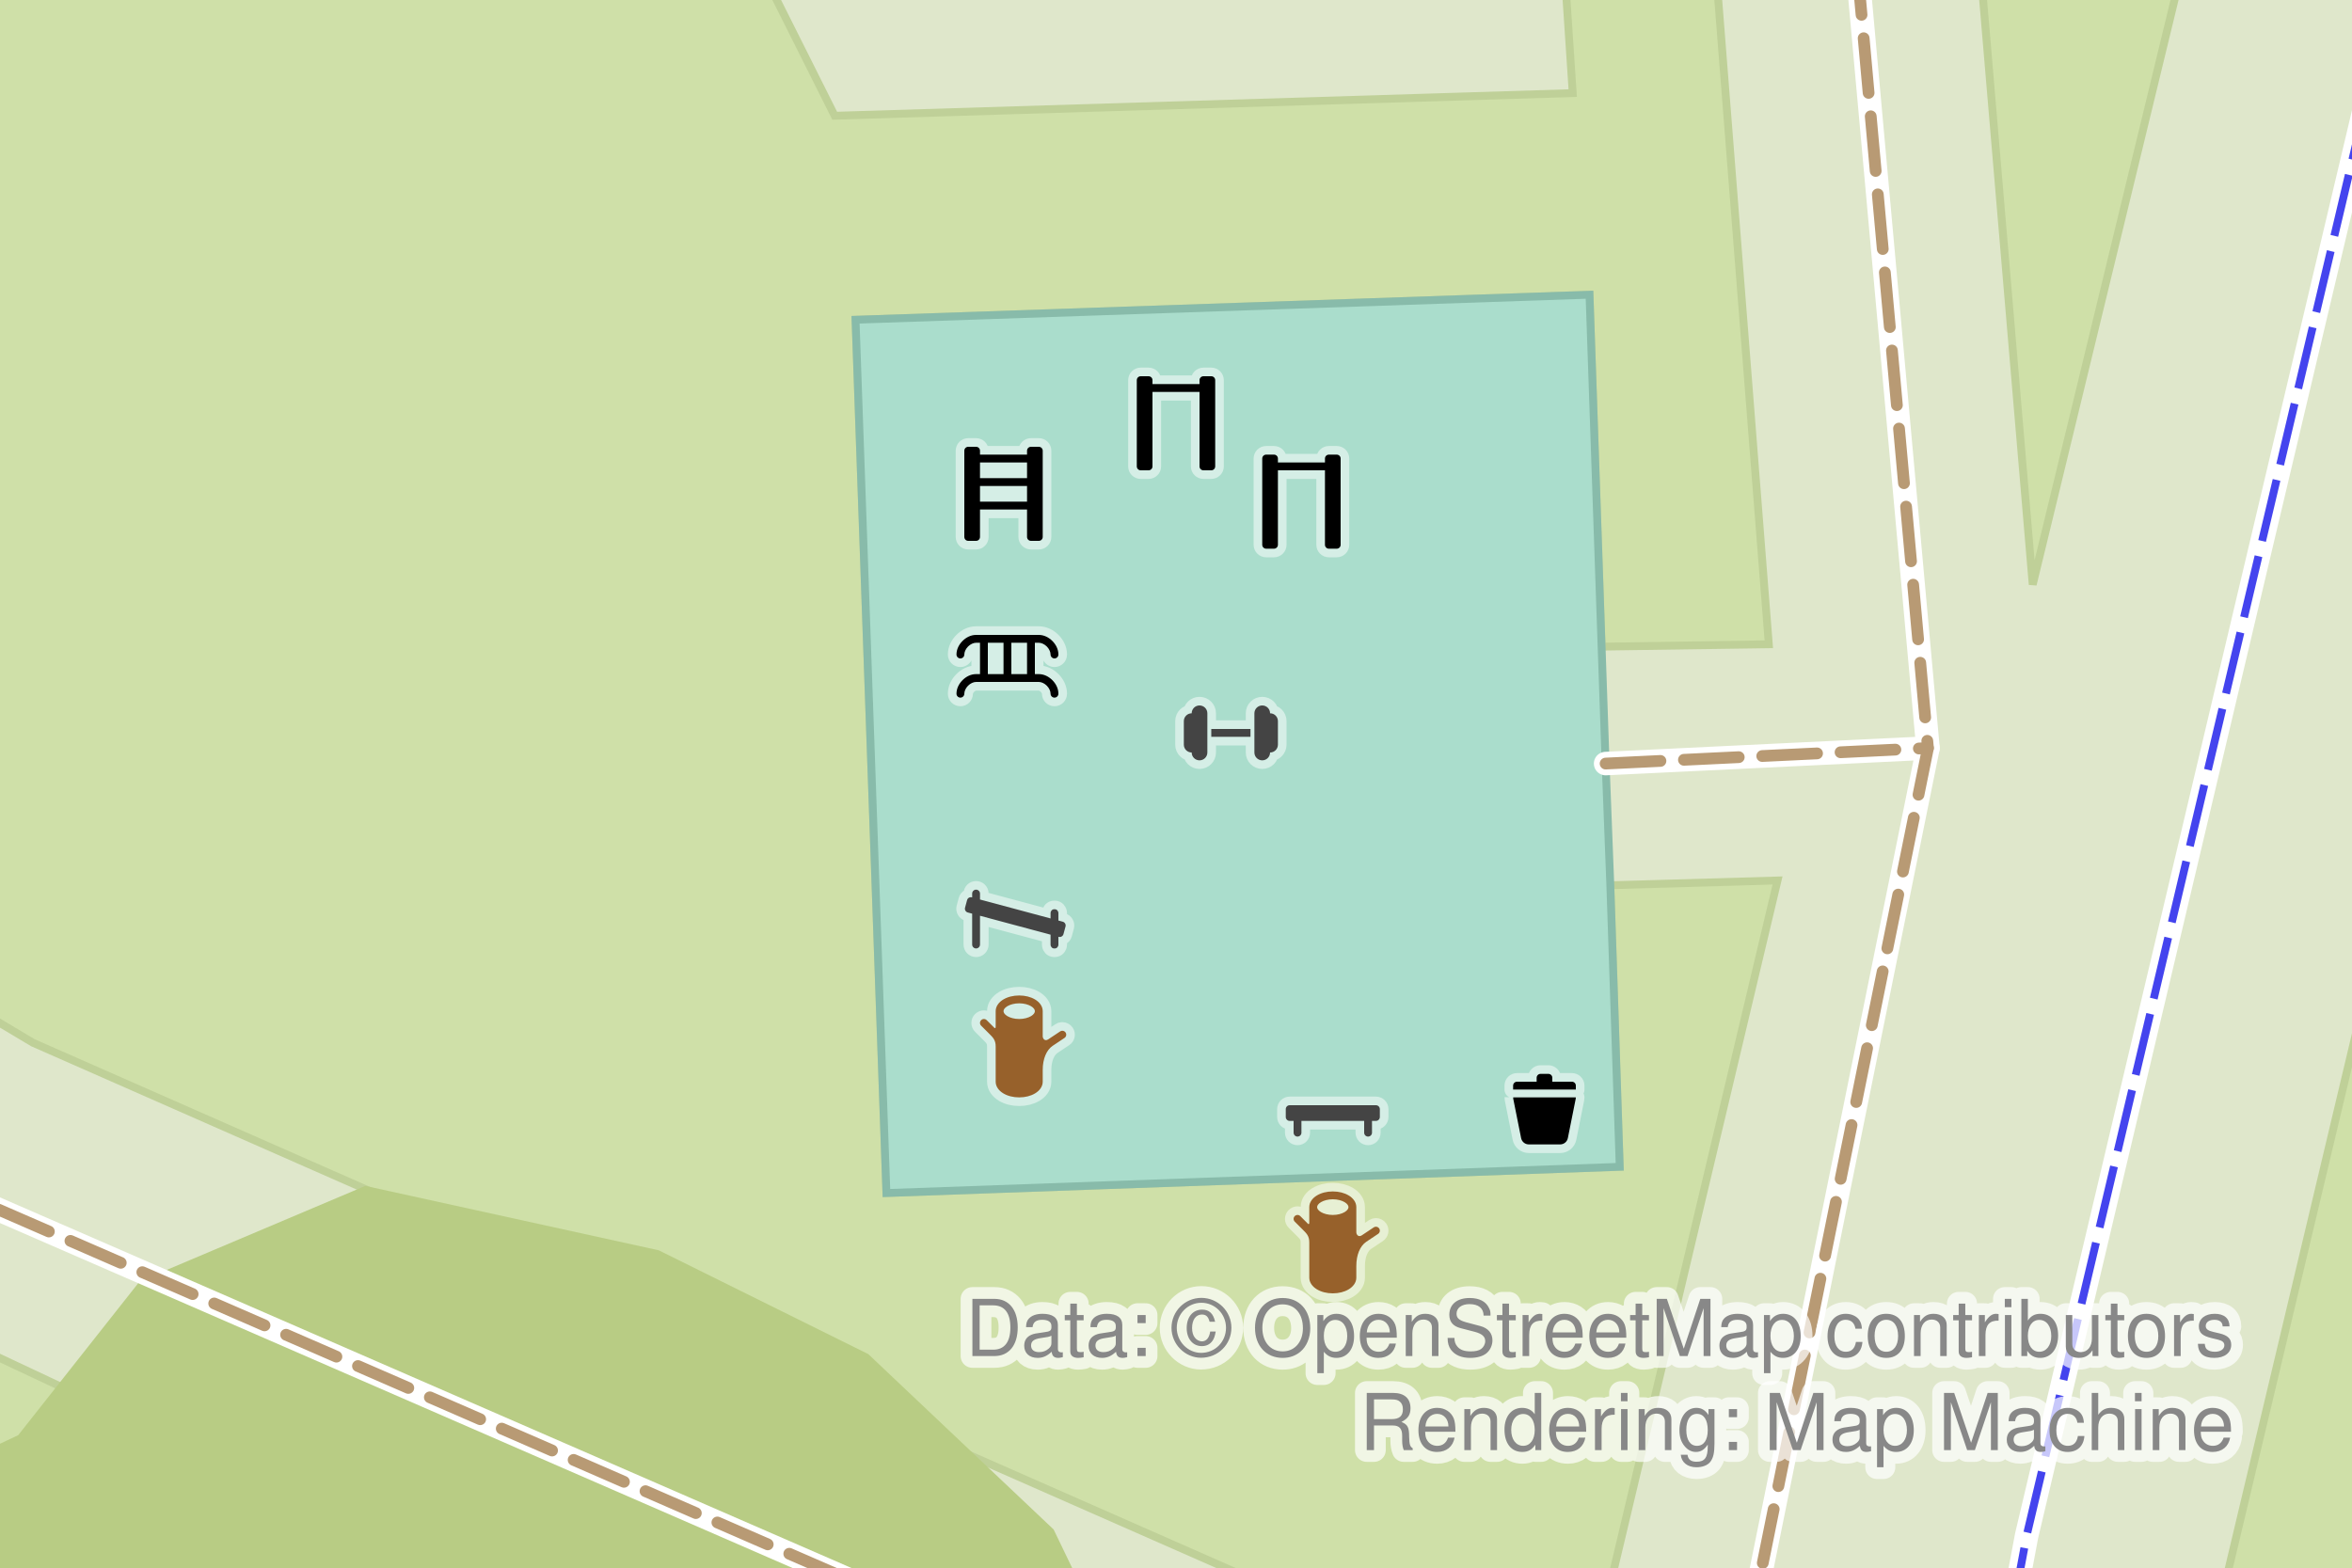
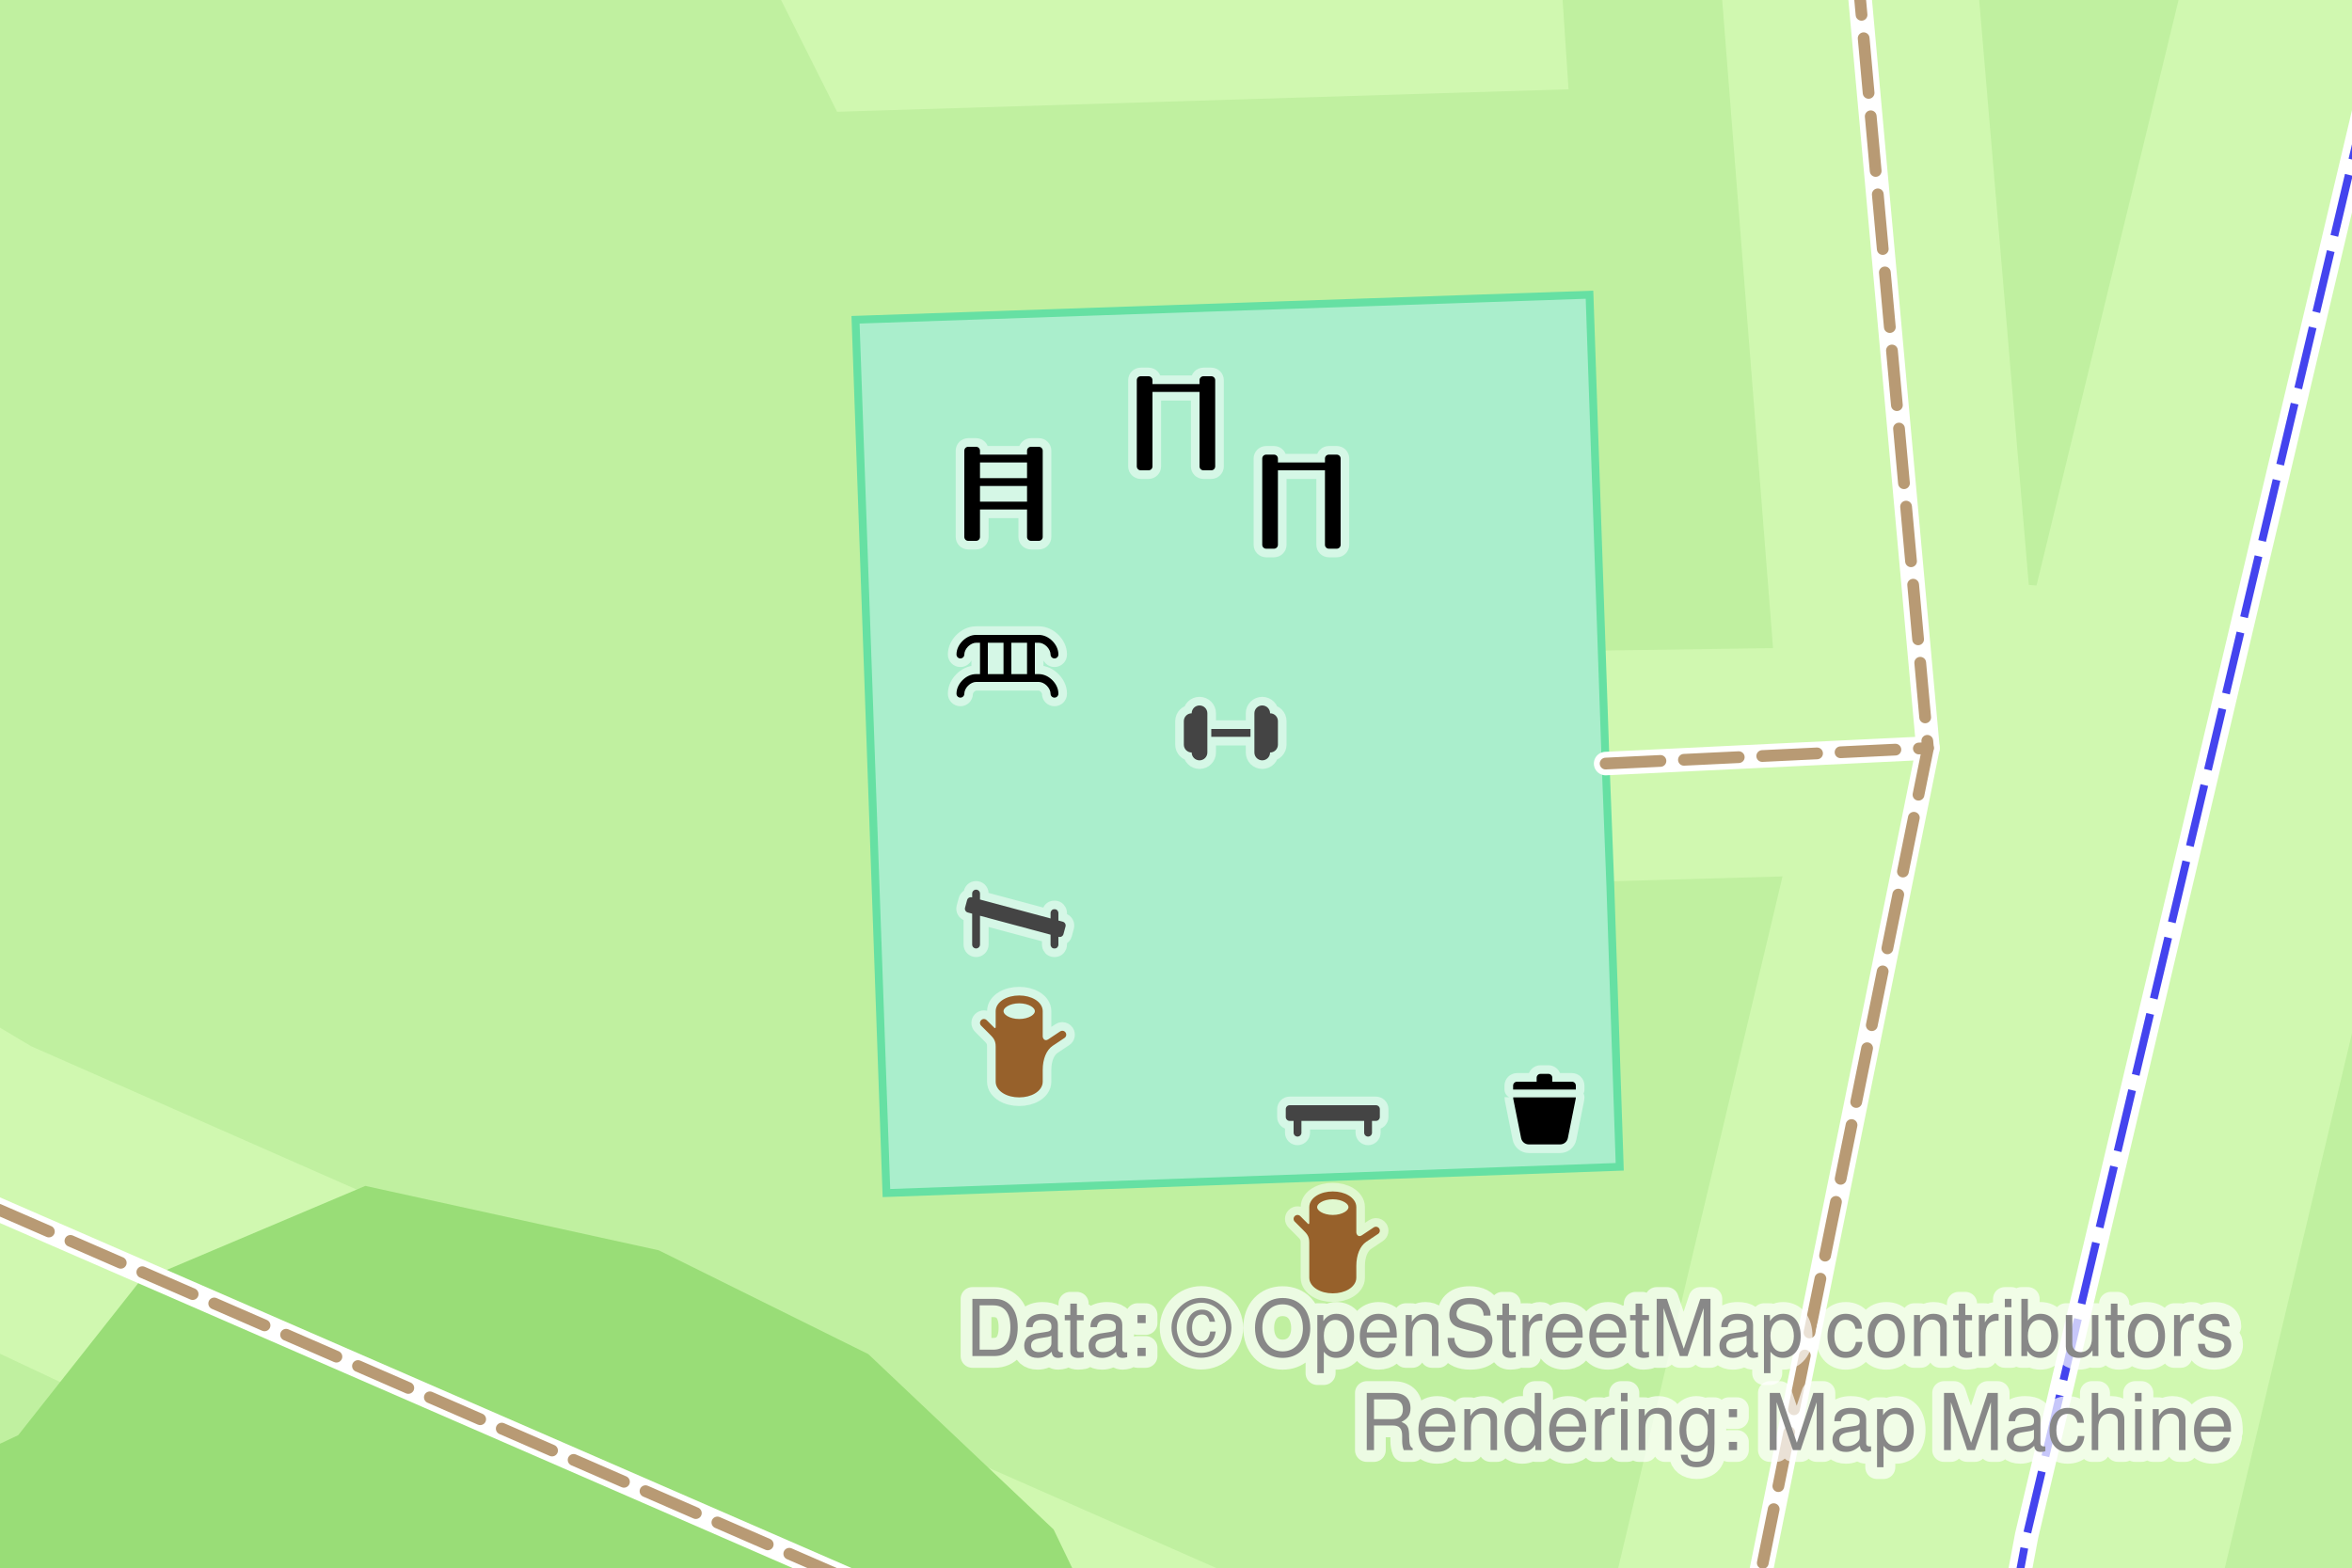
<svg xmlns="http://www.w3.org/2000/svg" baseProfile="full" height="200.0" version="1.1" width="300.0">
  <defs />
  <rect fill="#eee" height="200.0" width="300.0" x="0.0" y="0.0" />
-   <path d="M -25,225 L -25,-25 L 325,-25 L 325,225 L -25,225 Z " fill="#CFE0A8" opacity="0.5" />
-   <path d="M -4.966,170.925 L 110.071,225 L -25,225 L -25,157.893 L -4.966,170.925 Z " fill="#CFE0A8" stroke="#BFD098" />
-   <path d="M 225.613,82.193 L 204.285,82.497 L 202.743,37.598 L 109.124,40.794 L 113.064,152.205 L 206.598,148.856 L 205.399,112.937 L 226.726,112.328 L 201.202,219.782 L 4.199,133.028 L -25,115.608 L -25,-25 L 86.545,-25 L 106.469,14.768 L 200.602,11.876 L 198.154,-25 L 217.206,-25 L 225.613,82.193 Z " fill="#CFE0A8" stroke="#BFD098" />
-   <path d="M 259.274,74.582 L 250.83,-25 L 283.426,-25 L 259.274,74.582 Z " fill="#CFE0A8" stroke="#BFD098" />
-   <path d="M 325,28.826 L 325,225 L 278.356,225 L 325,28.826 Z " fill="#CFE0A8" stroke="#BFD098" />
-   <path d="M 2.315,183.101 L 17.818,163.468 L 46.598,151.292 L 84.028,159.51 L 110.752,172.752 L 134.392,195.125 L 146.041,219.325 L 147.145,225 L -25,225 L -25,195.894 L 2.315,183.101 Z " fill="#B8CC84" />
-   <path d="M 109.124,40.794 L 202.743,37.598 L 204.285,82.497 L 204.799,97.413 L 205.399,112.937 L 206.598,148.856 L 113.064,152.205 L 109.124,40.794 Z " fill="#ADC" stroke="#8BA" stroke-width="1.0" />
+   <path d="M -25,225 L -25,-25 L 325,-25 L 325,225 L -25,225 Z " fill="#D0F8B0" />
+   <path d="M -4.966,170.925 L 110.071,225 L -25,225 L -25,157.893 L -4.966,170.925 Z " fill="#C0F0A0" stroke="#C0F0A0" />
+   <path d="M 225.613,82.193 L 204.285,82.497 L 202.743,37.598 L 109.124,40.794 L 113.064,152.205 L 206.598,148.856 L 205.399,112.937 L 226.726,112.328 L 201.202,219.782 L 4.199,133.028 L -25,115.608 L -25,-25 L 86.545,-25 L 106.469,14.768 L 200.602,11.876 L 198.154,-25 L 217.206,-25 L 225.613,82.193 Z " fill="#C0F0A0" stroke="#C0F0A0" />
+   <path d="M 259.274,74.582 L 250.83,-25 L 283.426,-25 L 259.274,74.582 Z " fill="#C0F0A0" stroke="#C0F0A0" />
+   <path d="M 325,28.826 L 325,225 L 278.356,225 L 325,28.826 Z " fill="#C0F0A0" stroke="#C0F0A0" />
+   <path d="M 2.315,183.101 L 17.818,163.468 L 46.598,151.292 L 84.028,159.51 L 110.752,172.752 L 134.392,195.125 L 146.041,219.325 L 147.145,225 L -25,225 L -25,195.894 L 2.315,183.101 Z " fill="#9D7" />
+   <path d="M 109.124,40.794 L 202.743,37.598 L 204.285,82.497 L 204.799,97.413 L 205.399,112.937 L 206.598,148.856 L 113.064,152.205 L 109.124,40.794 Z " fill="#AEC" stroke="#66E0A3" stroke-width="1.0" />
  <path d="M 219.115,225 L 220.559,220.543 " fill="none" stroke="#FFF" stroke-linecap="round" stroke-linejoin="round" stroke-width="3.0" />
  <path d="M -25,137.506 L -1.539,153.727 L 162.183,225 " fill="none" stroke="#FFF" stroke-linecap="round" stroke-linejoin="round" stroke-width="3.0" />
  <path d="M 235.006,-25 L 245.913,95.434 L 220.559,220.543 " fill="none" stroke="#FFF" stroke-linecap="round" stroke-linejoin="round" stroke-width="3.0" />
  <path d="M 204.799,97.413 L 245.913,95.434 " fill="none" stroke="#FFF" stroke-linecap="round" stroke-linejoin="round" stroke-width="3.0" />
  <path d="M 253.042,225 L 258.504,195.886 L 310.786,-25 " fill="none" stroke="#FFF" stroke-linecap="round" stroke-linejoin="round" stroke-width="3.0" />
  <path d="M 219.115,225 L 220.559,220.543 " fill="none" stroke="#B89A74" stroke-dasharray="7.0,3.0" stroke-linecap="round" stroke-linejoin="round" stroke-width="1.5" />
  <path d="M -25,137.506 L -1.539,153.727 L 162.183,225 " fill="none" stroke="#B89A74" stroke-dasharray="7.0,3.0" stroke-linecap="round" stroke-linejoin="round" stroke-width="1.5" />
  <path d="M 235.006,-25 L 245.913,95.434 L 220.559,220.543 " fill="none" stroke="#B89A74" stroke-dasharray="7.0,3.0" stroke-linecap="round" stroke-linejoin="round" stroke-width="1.5" />
  <path d="M 204.799,97.413 L 245.913,95.434 " fill="none" stroke="#B89A74" stroke-dasharray="7.0,3.0" stroke-linecap="round" stroke-linejoin="round" stroke-width="1.5" />
  <path d="M 253.042,225 L 258.504,195.886 L 310.786,-25 " fill="none" stroke="#44E" stroke-dasharray="8.0,2.0" stroke-linecap="butt" stroke-width="1.0" />
  <g opacity="0.5">
    <path d="M 153.0,90.0 C 152.446,90.0 152.0,90.446 152.0,91.0 C 151.446,91.0 151.0,91.446 151.0,92.0 L 151.0,95.0 C 151.0,95.554 151.446,96.0 152.0,96.0 C 152.0,96.554 152.446,97.0 153.0,97.0 C 153.554,97.0 154.0,96.554 154.0,96.0 L 154.0,91.0 C 154.0,90.446 153.554,90.0 153.0,90.0 M 161.0,90.0 C 160.446,90.0 160.0,90.446 160.0,91.0 L 160.0,96.0 C 160.0,96.554 160.446,97.0 161.0,97.0 C 161.554,97.0 162.0,96.554 162.0,96.0 C 162.554,96.0 163.0,95.554 163.0,95.0 L 163.0,92.0 C 163.0,91.446 162.554,91.0 162.0,91.0 C 162.0,90.446 161.554,90.0 161.0,90.0 M 154.5,93.0 L 154.5,94.0 L 159.5,94.0 L 159.5,93.0 L 154.5,93.0" fill="#fff" opacity="1.0" stroke="#fff" stroke-linejoin="round" stroke-width="2.2" />
  </g>
  <path d="M 153.0,90.0 C 152.446,90.0 152.0,90.446 152.0,91.0 C 151.446,91.0 151.0,91.446 151.0,92.0 L 151.0,95.0 C 151.0,95.554 151.446,96.0 152.0,96.0 C 152.0,96.554 152.446,97.0 153.0,97.0 C 153.554,97.0 154.0,96.554 154.0,96.0 L 154.0,91.0 C 154.0,90.446 153.554,90.0 153.0,90.0 M 161.0,90.0 C 160.446,90.0 160.0,90.446 160.0,91.0 L 160.0,96.0 C 160.0,96.554 160.446,97.0 161.0,97.0 C 161.554,97.0 162.0,96.554 162.0,96.0 C 162.554,96.0 163.0,95.554 163.0,95.0 L 163.0,92.0 C 163.0,91.446 162.554,91.0 162.0,91.0 C 162.0,90.446 161.554,90.0 161.0,90.0 M 154.5,93.0 L 154.5,94.0 L 159.5,94.0 L 159.5,93.0 L 154.5,93.0" fill="#444" />
  <g opacity="0.5">
    <path d="M 145.5,48.0 C 145.223,48.0 145.0,48.223 145.0,48.5 L 145.0,59.5 C 145.0,59.777 145.223,60.0 145.5,60.0 L 146.5,60.0 C 146.777,60.0 147.0,59.777 147.0,59.5 L 147.0,50.0 L 153.0,50.0 L 153.0,59.5 C 153.0,59.777 153.223,60.0 153.5,60.0 L 154.5,60.0 C 154.777,60.0 155.0,59.777 155.0,59.5 L 155.0,48.5 C 155.0,48.223 154.777,48.0 154.5,48.0 L 153.5,48.0 C 153.223,48.0 153.0,48.223 153.0,48.5 L 153.0,49.0 L 147.0,49.0 L 147.0,48.5 C 147.0,48.223 146.777,48.0 146.5,48.0 L 145.5,48.0" fill="#fff" opacity="1.0" stroke="#fff" stroke-linejoin="round" stroke-width="2.2" />
  </g>
  <path d="M 145.5,48.0 C 145.223,48.0 145.0,48.223 145.0,48.5 L 145.0,59.5 C 145.0,59.777 145.223,60.0 145.5,60.0 L 146.5,60.0 C 146.777,60.0 147.0,59.777 147.0,59.5 L 147.0,50.0 L 153.0,50.0 L 153.0,59.5 C 153.0,59.777 153.223,60.0 153.5,60.0 L 154.5,60.0 C 154.777,60.0 155.0,59.777 155.0,59.5 L 155.0,48.5 C 155.0,48.223 154.777,48.0 154.5,48.0 L 153.5,48.0 C 153.223,48.0 153.0,48.223 153.0,48.5 L 153.0,49.0 L 147.0,49.0 L 147.0,48.5 C 147.0,48.223 146.777,48.0 146.5,48.0 L 145.5,48.0" fill="#000" />
  <g opacity="0.5">
    <path d="M 161.5,58.0 C 161.223,58.0 161.0,58.223 161.0,58.5 L 161.0,69.5 C 161.0,69.777 161.223,70.0 161.5,70.0 L 162.5,70.0 C 162.777,70.0 163.0,69.777 163.0,69.5 L 163.0,60.0 L 169.0,60.0 L 169.0,69.5 C 169.0,69.777 169.223,70.0 169.5,70.0 L 170.5,70.0 C 170.777,70.0 171.0,69.777 171.0,69.5 L 171.0,58.5 C 171.0,58.223 170.777,58.0 170.5,58.0 L 169.5,58.0 C 169.223,58.0 169.0,58.223 169.0,58.5 L 169.0,59.0 L 163.0,59.0 L 163.0,58.5 C 163.0,58.223 162.777,58.0 162.5,58.0 L 161.5,58.0" fill="#fff" opacity="1.0" stroke="#fff" stroke-linejoin="round" stroke-width="2.2" />
  </g>
  <path d="M 161.5,58.0 C 161.223,58.0 161.0,58.223 161.0,58.5 L 161.0,69.5 C 161.0,69.777 161.223,70.0 161.5,70.0 L 162.5,70.0 C 162.777,70.0 163.0,69.777 163.0,69.5 L 163.0,60.0 L 169.0,60.0 L 169.0,69.5 C 169.0,69.777 169.223,70.0 169.5,70.0 L 170.5,70.0 C 170.777,70.0 171.0,69.777 171.0,69.5 L 171.0,58.5 C 171.0,58.223 170.777,58.0 170.5,58.0 L 169.5,58.0 C 169.223,58.0 169.0,58.223 169.0,58.5 L 169.0,59.0 L 163.0,59.0 L 163.0,58.5 C 163.0,58.223 162.777,58.0 162.5,58.0 L 161.5,58.0" fill="#000" />
  <g opacity="0.5">
    <path d="M 123.5,57.0 C 123.223,57.0 123.0,57.223 123.0,57.5 L 123.0,68.5 C 123.0,68.777 123.223,69.0 123.5,69.0 L 124.5,69.0 C 124.777,69.0 125.0,68.777 125.0,68.5 L 125.0,65.0 L 131.0,65.0 L 131.0,68.5 C 131.0,68.777 131.223,69.0 131.5,69.0 L 132.5,69.0 C 132.777,69.0 133.0,68.777 133.0,68.5 L 133.0,57.5 C 133.0,57.223 132.777,57.0 132.5,57.0 L 131.5,57.0 C 131.223,57.0 131.0,57.223 131.0,57.5 L 131.0,58.0 L 125.0,58.0 L 125.0,57.5 C 125.0,57.223 124.777,57.0 124.5,57.0 L 123.5,57.0 M 125.0,59.0 L 131.0,59.0 L 131.0,61.0 L 125.0,61.0 L 125.0,59.0 M 125.0,62.0 L 131.0,62.0 L 131.0,64.0 L 125.0,64.0 L 125.0,62.0" fill="#fff" opacity="1.0" stroke="#fff" stroke-linejoin="round" stroke-width="2.2" />
  </g>
  <path d="M 123.5,57.0 C 123.223,57.0 123.0,57.223 123.0,57.5 L 123.0,68.5 C 123.0,68.777 123.223,69.0 123.5,69.0 L 124.5,69.0 C 124.777,69.0 125.0,68.777 125.0,68.5 L 125.0,65.0 L 131.0,65.0 L 131.0,68.5 C 131.0,68.777 131.223,69.0 131.5,69.0 L 132.5,69.0 C 132.777,69.0 133.0,68.777 133.0,68.5 L 133.0,57.5 C 133.0,57.223 132.777,57.0 132.5,57.0 L 131.5,57.0 C 131.223,57.0 131.0,57.223 131.0,57.5 L 131.0,58.0 L 125.0,58.0 L 125.0,57.5 C 125.0,57.223 124.777,57.0 124.5,57.0 L 123.5,57.0 M 125.0,59.0 L 131.0,59.0 L 131.0,61.0 L 125.0,61.0 L 125.0,59.0 M 125.0,62.0 L 131.0,62.0 L 131.0,64.0 L 125.0,64.0 L 125.0,62.0" fill="#000" />
  <g opacity="0.5">
    <path d="M 124.5,81.0 C 123.833,81.0 123.225,81.318 122.772,81.772 C 122.318,82.225 122.0,82.833 122.0,83.5 A 0.5,0.5 0.0 0,0 122.5,84.0 A 0.5,0.5 0.0 0,0 123.0,83.5 C 123.0,83.167 123.182,82.775 123.478,82.478 C 123.775,82.182 124.167,82.0 124.5,82.0 L 125.0,82.0 L 125.0,86.0 L 124.5,86.0 C 123.833,86.0 123.225,86.318 122.772,86.772 C 122.318,87.225 122.0,87.833 122.0,88.5 A 0.5,0.5 0.0 0,0 122.5,89.0 A 0.5,0.5 0.0 0,0 123.0,88.5 C 123.0,88.167 123.182,87.775 123.478,87.478 C 123.775,87.182 124.167,87.0 124.5,87.0 L 132.5,87.0 C 132.833,87.0 133.225,87.182 133.522,87.478 C 133.818,87.775 134.0,88.167 134.0,88.5 A 0.5,0.5 0.0 0,0 134.5,89.0 A 0.5,0.5 0.0 0,0 135.0,88.5 C 135.0,87.833 134.682,87.225 134.228,86.772 C 133.775,86.318 133.167,86.0 132.5,86.0 L 132.0,86.0 L 132.0,82.0 L 132.5,82.0 C 132.833,82.0 133.225,82.182 133.522,82.478 C 133.818,82.775 134.0,83.167 134.0,83.5 A 0.5,0.5 0.0 0,0 134.5,84.0 A 0.5,0.5 0.0 0,0 135.0,83.5 C 135.0,82.833 134.682,82.225 134.228,81.772 C 133.775,81.318 133.167,81.0 132.5,81.0 L 124.5,81.0 M 126.0,82.0 L 128.0,82.0 L 128.0,86.0 L 126.0,86.0 L 126.0,82.0 M 129.0,82.0 L 131.0,82.0 L 131.0,86.0 L 129.0,86.0 L 129.0,82.0" fill="#fff" opacity="1.0" stroke="#fff" stroke-linejoin="round" stroke-width="2.2" />
  </g>
  <path d="M 124.5,81.0 C 123.833,81.0 123.225,81.318 122.772,81.772 C 122.318,82.225 122.0,82.833 122.0,83.5 A 0.5,0.5 0.0 0,0 122.5,84.0 A 0.5,0.5 0.0 0,0 123.0,83.5 C 123.0,83.167 123.182,82.775 123.478,82.478 C 123.775,82.182 124.167,82.0 124.5,82.0 L 125.0,82.0 L 125.0,86.0 L 124.5,86.0 C 123.833,86.0 123.225,86.318 122.772,86.772 C 122.318,87.225 122.0,87.833 122.0,88.5 A 0.5,0.5 0.0 0,0 122.5,89.0 A 0.5,0.5 0.0 0,0 123.0,88.5 C 123.0,88.167 123.182,87.775 123.478,87.478 C 123.775,87.182 124.167,87.0 124.5,87.0 L 132.5,87.0 C 132.833,87.0 133.225,87.182 133.522,87.478 C 133.818,87.775 134.0,88.167 134.0,88.5 A 0.5,0.5 0.0 0,0 134.5,89.0 A 0.5,0.5 0.0 0,0 135.0,88.5 C 135.0,87.833 134.682,87.225 134.228,86.772 C 133.775,86.318 133.167,86.0 132.5,86.0 L 132.0,86.0 L 132.0,82.0 L 132.5,82.0 C 132.833,82.0 133.225,82.182 133.522,82.478 C 133.818,82.775 134.0,83.167 134.0,83.5 A 0.5,0.5 0.0 0,0 134.5,84.0 A 0.5,0.5 0.0 0,0 135.0,83.5 C 135.0,82.833 134.682,82.225 134.228,81.772 C 133.775,81.318 133.167,81.0 132.5,81.0 L 124.5,81.0 M 126.0,82.0 L 128.0,82.0 L 128.0,86.0 L 126.0,86.0 L 126.0,82.0 M 129.0,82.0 L 131.0,82.0 L 131.0,86.0 L 129.0,86.0 L 129.0,82.0" fill="#000" />
  <g opacity="0.5">
    <path d="M 196.5,137.0 C 196.223,137.0 196.0,137.223 196.0,137.5 L 196.0,138.0 L 193.5,138.0 C 193.223,138.0 193.0,138.223 193.0,138.5 L 193.0,139.0 L 201.0,139.0 L 201.0,138.5 C 201.0,138.223 200.777,138.0 200.5,138.0 L 198.0,138.0 L 198.0,137.5 C 198.0,137.223 197.777,137.0 197.5,137.0 L 196.5,137.0 M 193.006,140.0 C 193.004,140.065 193.009,140.131 193.02,140.195 L 194.02,145.195 C 194.113,145.663 194.523,146 195.0,146.0 L 199.0,146.0 C 199.477,146 199.887,145.663 199.981,145.195 L 200.981,140.195 C 200.993,140.131 201,140.066 201.0,140.0 L 193.006,140.0" fill="#fff" opacity="1.0" stroke="#fff" stroke-linejoin="round" stroke-width="2.2" />
  </g>
  <path d="M 196.5,137.0 C 196.223,137.0 196.0,137.223 196.0,137.5 L 196.0,138.0 L 193.5,138.0 C 193.223,138.0 193.0,138.223 193.0,138.5 L 193.0,139.0 L 201.0,139.0 L 201.0,138.5 C 201.0,138.223 200.777,138.0 200.5,138.0 L 198.0,138.0 L 198.0,137.5 C 198.0,137.223 197.777,137.0 197.5,137.0 L 196.5,137.0 M 193.006,140.0 C 193.004,140.065 193.009,140.131 193.02,140.195 L 194.02,145.195 C 194.113,145.663 194.523,146 195.0,146.0 L 199.0,146.0 C 199.477,146 199.887,145.663 199.981,145.195 L 200.981,140.195 C 200.993,140.131 201,140.066 201.0,140.0 L 193.006,140.0" fill="#000" />
  <g opacity="0.5">
    <path d="M 124.5,113.5 C 124.223,113.5 124.0,113.723 124.0,114.0 L 124.0,114.49 L 123.963,114.48 C 123.695,114.409 123.423,114.566 123.352,114.834 L 123.092,115.8 C 123.02,116.068 123.178,116.34 123.445,116.412 L 124.0,116.561 L 124.0,120.5 C 124.0,120.777 124.223,121.0 124.5,121.0 C 124.777,121.0 125.0,120.777 125.0,120.5 L 125.0,116.828 L 134.0,119.242 L 134.0,120.5 C 134.0,120.777 134.202,121.0 134.453,121.0 L 134.547,121.0 C 134.798,121.0 135.0,120.777 135.0,120.5 L 135.0,119.51 L 135.037,119.52 C 135.305,119.591 135.577,119.434 135.648,119.166 L 135.908,118.2 C 135.98,117.932 135.822,117.66 135.555,117.588 L 135.0,117.439 L 135.0,116.5 C 135.0,116.223 134.798,116.0 134.547,116.0 L 134.453,116.0 C 134.202,116.0 134.0,116.223 134.0,116.5 L 134.0,117.172 L 125.0,114.758 L 125.0,114.0 C 125.0,113.723 124.777,113.5 124.5,113.5" fill="#fff" opacity="1.0" stroke="#fff" stroke-linejoin="round" stroke-width="2.2" />
  </g>
  <path d="M 124.5,113.5 C 124.223,113.5 124.0,113.723 124.0,114.0 L 124.0,114.49 L 123.963,114.48 C 123.695,114.409 123.423,114.566 123.352,114.834 L 123.092,115.8 C 123.02,116.068 123.178,116.34 123.445,116.412 L 124.0,116.561 L 124.0,120.5 C 124.0,120.777 124.223,121.0 124.5,121.0 C 124.777,121.0 125.0,120.777 125.0,120.5 L 125.0,116.828 L 134.0,119.242 L 134.0,120.5 C 134.0,120.777 134.202,121.0 134.453,121.0 L 134.547,121.0 C 134.798,121.0 135.0,120.777 135.0,120.5 L 135.0,119.51 L 135.037,119.52 C 135.305,119.591 135.577,119.434 135.648,119.166 L 135.908,118.2 C 135.98,117.932 135.822,117.66 135.555,117.588 L 135.0,117.439 L 135.0,116.5 C 135.0,116.223 134.798,116.0 134.547,116.0 L 134.453,116.0 C 134.202,116.0 134.0,116.223 134.0,116.5 L 134.0,117.172 L 125.0,114.758 L 125.0,114.0 C 125.0,113.723 124.777,113.5 124.5,113.5" fill="#444" />
  <g opacity="0.5">
    <path d="M 164.5,141.0 C 164.223,141.0 164.0,141.223 164.0,141.5 L 164.0,142.5 C 164.0,142.777 164.223,143.0 164.5,143.0 L 165.0,143.0 L 165.0,144.5 C 165.0,144.777 165.223,145.0 165.5,145.0 C 165.777,145.0 166.0,144.777 166.0,144.5 L 166.0,143.0 L 174.0,143.0 L 174.0,144.5 C 174.0,144.777 174.223,145.0 174.5,145.0 C 174.777,145.0 175.0,144.777 175.0,144.5 L 175.0,143.0 L 175.5,143.0 C 175.777,143.0 176.0,142.777 176.0,142.5 L 176.0,141.5 C 176.0,141.223 175.777,141.0 175.5,141.0 L 164.5,141.0" fill="#fff" opacity="1.0" stroke="#fff" stroke-linejoin="round" stroke-width="2.2" />
  </g>
  <path d="M 164.5,141.0 C 164.223,141.0 164.0,141.223 164.0,141.5 L 164.0,142.5 C 164.0,142.777 164.223,143.0 164.5,143.0 L 165.0,143.0 L 165.0,144.5 C 165.0,144.777 165.223,145.0 165.5,145.0 C 165.777,145.0 166.0,144.777 166.0,144.5 L 166.0,143.0 L 174.0,143.0 L 174.0,144.5 C 174.0,144.777 174.223,145.0 174.5,145.0 C 174.777,145.0 175.0,144.777 175.0,144.5 L 175.0,143.0 L 175.5,143.0 C 175.777,143.0 176.0,142.777 176.0,142.5 L 176.0,141.5 C 176.0,141.223 175.777,141.0 175.5,141.0 L 164.5,141.0" fill="#444" />
  <g opacity="0.5">
    <path d="M 130.0,127.0 C 129.229,127.0 128.523,127.181 127.975,127.51 C 127.426,127.839 127.0,128.361 127.0,129.0 L 127.0,131.0 C 127.0,131.096 126.962,131.213 126.853,131.147 L 125.853,130.147 C 125.659,129.952 125.341,129.952 125.147,130.147 C 124.951,130.342 124.951,130.658 125.147,130.853 L 126.147,131.853 C 126.647,132.353 127.0,132.667 127.0,133.5 L 127.0,138.0 C 127.0,138.639 127.426,139.161 127.975,139.49 C 128.523,139.819 129.229,140.0 130.0,140.0 C 130.771,140.0 131.477,139.819 132.025,139.49 C 132.574,139.161 133.0,138.639 133.0,138.0 L 133.0,136.5 C 133.0,135.111 133.469,133.955 134.277,133.416 L 135.777,132.416 C 136.007,132.263 136.069,131.952 135.916,131.723 C 135.82,131.579 135.662,131.501 135.502,131.5 C 135.406,131.499 135.309,131.527 135.223,131.584 L 133.707,132.594 C 133.264,132.889 133.0,132.494 133.0,132.203 L 133.0,129.0 C 133.0,128.361 132.574,127.839 132.025,127.51 C 131.477,127.181 130.771,127.0 130.0,127.0 M 130.0,128.0 C 130.609,128.0 131.154,128.154 131.51,128.367 C 131.866,128.581 132.0,128.811 132.0,129.0 C 132.0,129.189 131.866,129.419 131.51,129.633 C 131.154,129.846 130.609,130.0 130.0,130.0 C 129.391,130.0 128.846,129.846 128.49,129.633 C 128.134,129.419 128.0,129.189 128.0,129.0 C 128.0,128.811 128.134,128.581 128.49,128.367 C 128.846,128.154 129.391,128.0 130.0,128.0" fill="#fff" opacity="1.0" stroke="#fff" stroke-linejoin="round" stroke-width="2.2" />
  </g>
  <path d="M 130.0,127.0 C 129.229,127.0 128.523,127.181 127.975,127.51 C 127.426,127.839 127.0,128.361 127.0,129.0 L 127.0,131.0 C 127.0,131.096 126.962,131.213 126.853,131.147 L 125.853,130.147 C 125.659,129.952 125.341,129.952 125.147,130.147 C 124.951,130.342 124.951,130.658 125.147,130.853 L 126.147,131.853 C 126.647,132.353 127.0,132.667 127.0,133.5 L 127.0,138.0 C 127.0,138.639 127.426,139.161 127.975,139.49 C 128.523,139.819 129.229,140.0 130.0,140.0 C 130.771,140.0 131.477,139.819 132.025,139.49 C 132.574,139.161 133.0,138.639 133.0,138.0 L 133.0,136.5 C 133.0,135.111 133.469,133.955 134.277,133.416 L 135.777,132.416 C 136.007,132.263 136.069,131.952 135.916,131.723 C 135.82,131.579 135.662,131.501 135.502,131.5 C 135.406,131.499 135.309,131.527 135.223,131.584 L 133.707,132.594 C 133.264,132.889 133.0,132.494 133.0,132.203 L 133.0,129.0 C 133.0,128.361 132.574,127.839 132.025,127.51 C 131.477,127.181 130.771,127.0 130.0,127.0 M 130.0,128.0 C 130.609,128.0 131.154,128.154 131.51,128.367 C 131.866,128.581 132.0,128.811 132.0,129.0 C 132.0,129.189 131.866,129.419 131.51,129.633 C 131.154,129.846 130.609,130.0 130.0,130.0 C 129.391,130.0 128.846,129.846 128.49,129.633 C 128.134,129.419 128.0,129.189 128.0,129.0 C 128.0,128.811 128.134,128.581 128.49,128.367 C 128.846,128.154 129.391,128.0 130.0,128.0" fill="#97612b" />
  <g opacity="0.5">
    <path d="M 170.0,152.0 C 169.229,152.0 168.523,152.181 167.975,152.51 C 167.426,152.839 167.0,153.361 167.0,154.0 L 167.0,156.0 C 167.0,156.096 166.962,156.213 166.853,156.147 L 165.853,155.147 C 165.659,154.952 165.341,154.952 165.147,155.147 C 164.951,155.342 164.951,155.658 165.147,155.853 L 166.147,156.853 C 166.647,157.353 167.0,157.667 167.0,158.5 L 167.0,163.0 C 167.0,163.639 167.426,164.161 167.975,164.49 C 168.523,164.819 169.229,165.0 170.0,165.0 C 170.771,165.0 171.477,164.819 172.025,164.49 C 172.574,164.161 173.0,163.639 173.0,163.0 L 173.0,161.5 C 173.0,160.111 173.469,158.955 174.277,158.416 L 175.777,157.416 C 176.007,157.263 176.069,156.952 175.916,156.723 C 175.82,156.579 175.662,156.501 175.502,156.5 C 175.406,156.499 175.309,156.527 175.223,156.584 L 173.707,157.594 C 173.264,157.889 173.0,157.494 173.0,157.203 L 173.0,154.0 C 173.0,153.361 172.574,152.839 172.025,152.51 C 171.477,152.181 170.771,152.0 170.0,152.0 M 170.0,153.0 C 170.609,153.0 171.154,153.154 171.51,153.367 C 171.866,153.581 172.0,153.811 172.0,154.0 C 172.0,154.189 171.866,154.419 171.51,154.633 C 171.154,154.846 170.609,155.0 170.0,155.0 C 169.391,155.0 168.846,154.846 168.49,154.633 C 168.134,154.419 168.0,154.189 168.0,154.0 C 168.0,153.811 168.134,153.581 168.49,153.367 C 168.846,153.154 169.391,153.0 170.0,153.0" fill="#fff" opacity="1.0" stroke="#fff" stroke-linejoin="round" stroke-width="2.2" />
  </g>
  <path d="M 170.0,152.0 C 169.229,152.0 168.523,152.181 167.975,152.51 C 167.426,152.839 167.0,153.361 167.0,154.0 L 167.0,156.0 C 167.0,156.096 166.962,156.213 166.853,156.147 L 165.853,155.147 C 165.659,154.952 165.341,154.952 165.147,155.147 C 164.951,155.342 164.951,155.658 165.147,155.853 L 166.147,156.853 C 166.647,157.353 167.0,157.667 167.0,158.5 L 167.0,163.0 C 167.0,163.639 167.426,164.161 167.975,164.49 C 168.523,164.819 169.229,165.0 170.0,165.0 C 170.771,165.0 171.477,164.819 172.025,164.49 C 172.574,164.161 173.0,163.639 173.0,163.0 L 173.0,161.5 C 173.0,160.111 173.469,158.955 174.277,158.416 L 175.777,157.416 C 176.007,157.263 176.069,156.952 175.916,156.723 C 175.82,156.579 175.662,156.501 175.502,156.5 C 175.406,156.499 175.309,156.527 175.223,156.584 L 173.707,157.594 C 173.264,157.889 173.0,157.494 173.0,157.203 L 173.0,154.0 C 173.0,153.361 172.574,152.839 172.025,152.51 C 171.477,152.181 170.771,152.0 170.0,152.0 M 170.0,153.0 C 170.609,153.0 171.154,153.154 171.51,153.367 C 171.866,153.581 172.0,153.811 172.0,154.0 C 172.0,154.189 171.866,154.419 171.51,154.633 C 171.154,154.846 170.609,155.0 170.0,155.0 C 169.391,155.0 168.846,154.846 168.49,154.633 C 168.134,154.419 168.0,154.189 168.0,154.0 C 168.0,153.811 168.134,153.581 168.49,153.367 C 168.846,153.154 169.391,153.0 170.0,153.0" fill="#97612b" />
  <text fill="#888" font-family="Helvetica" font-size="10.0" opacity="0.7" stroke="#fff" stroke-linejoin="round" stroke-width="3.0" text-anchor="end" x="285.0" y="185.0">Rendering: Map Machine</text>
  <text fill="#888" font-family="Helvetica" font-size="10.0" opacity="1.0" stroke="none" stroke-linejoin="round" stroke-width="1.0" text-anchor="end" x="285.0" y="185.0">Rendering: Map Machine</text>
  <text fill="#888" font-family="Helvetica" font-size="10.0" opacity="0.7" stroke="#fff" stroke-linejoin="round" stroke-width="3.0" text-anchor="end" x="285.0" y="173.0">Data: © OpenStreetMap contributors</text>
  <text fill="#888" font-family="Helvetica" font-size="10.0" opacity="1.0" stroke="none" stroke-linejoin="round" stroke-width="1.0" text-anchor="end" x="285.0" y="173.0">Data: © OpenStreetMap contributors</text>
</svg>
